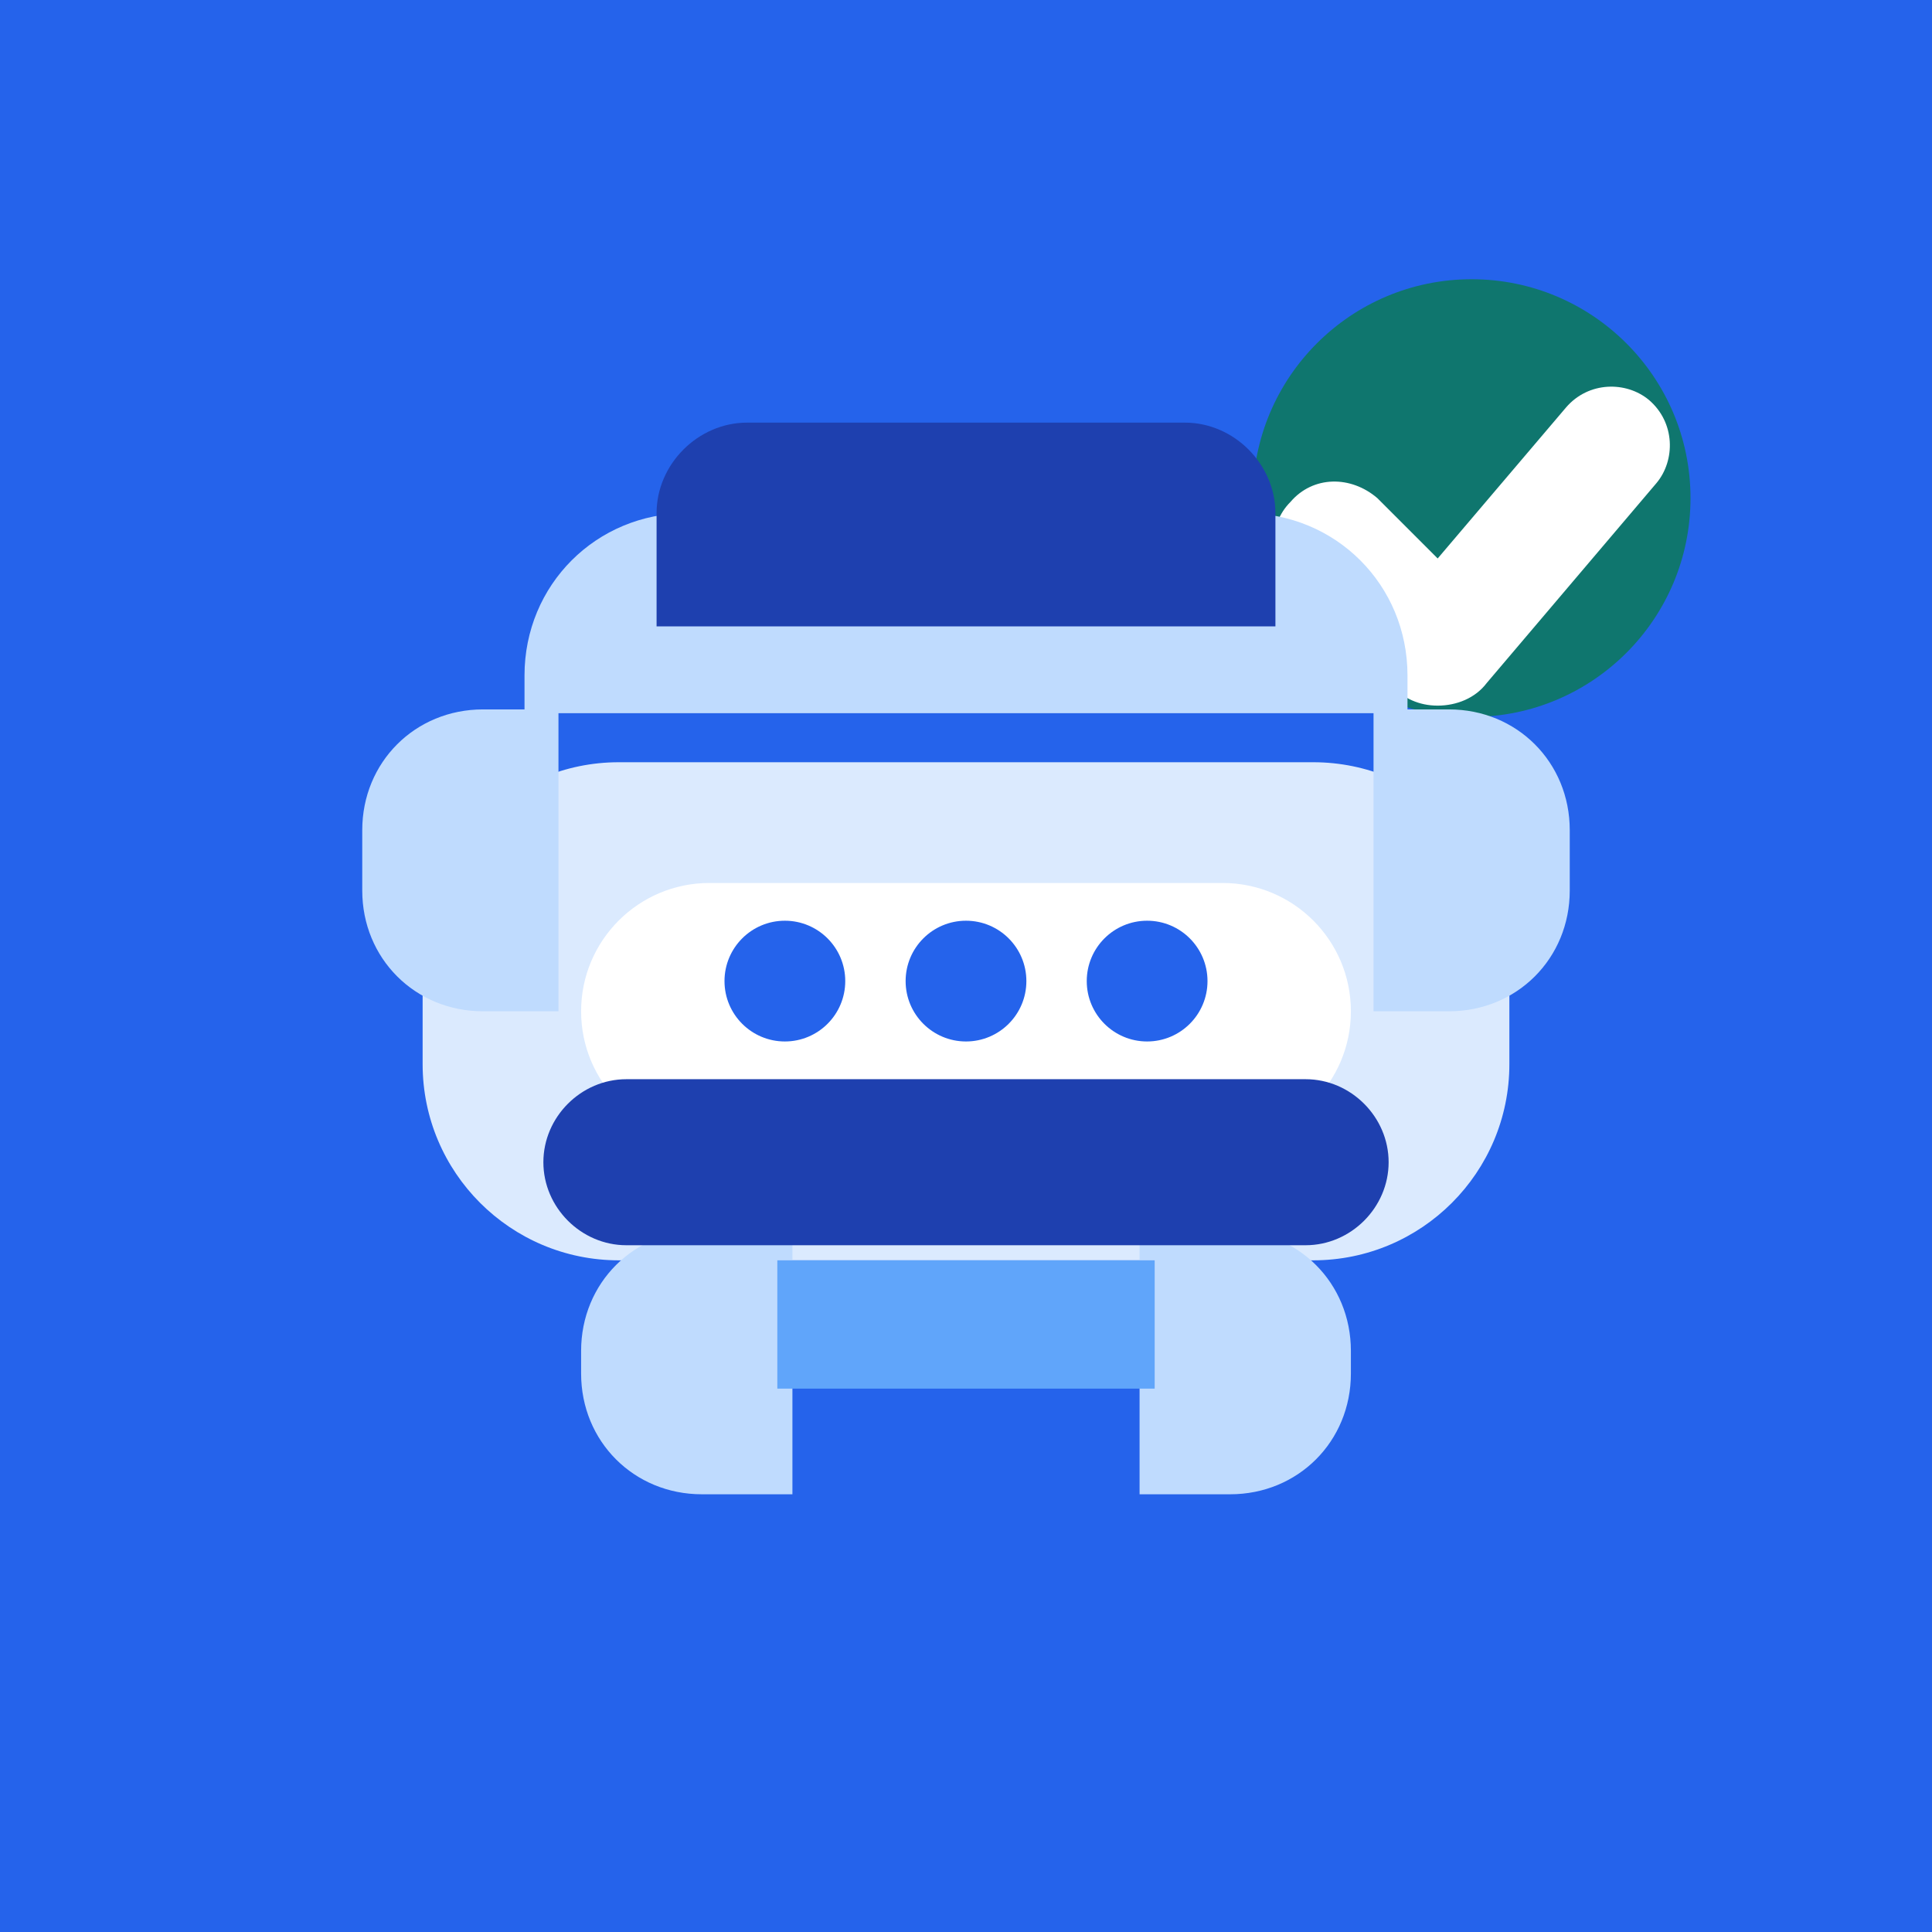
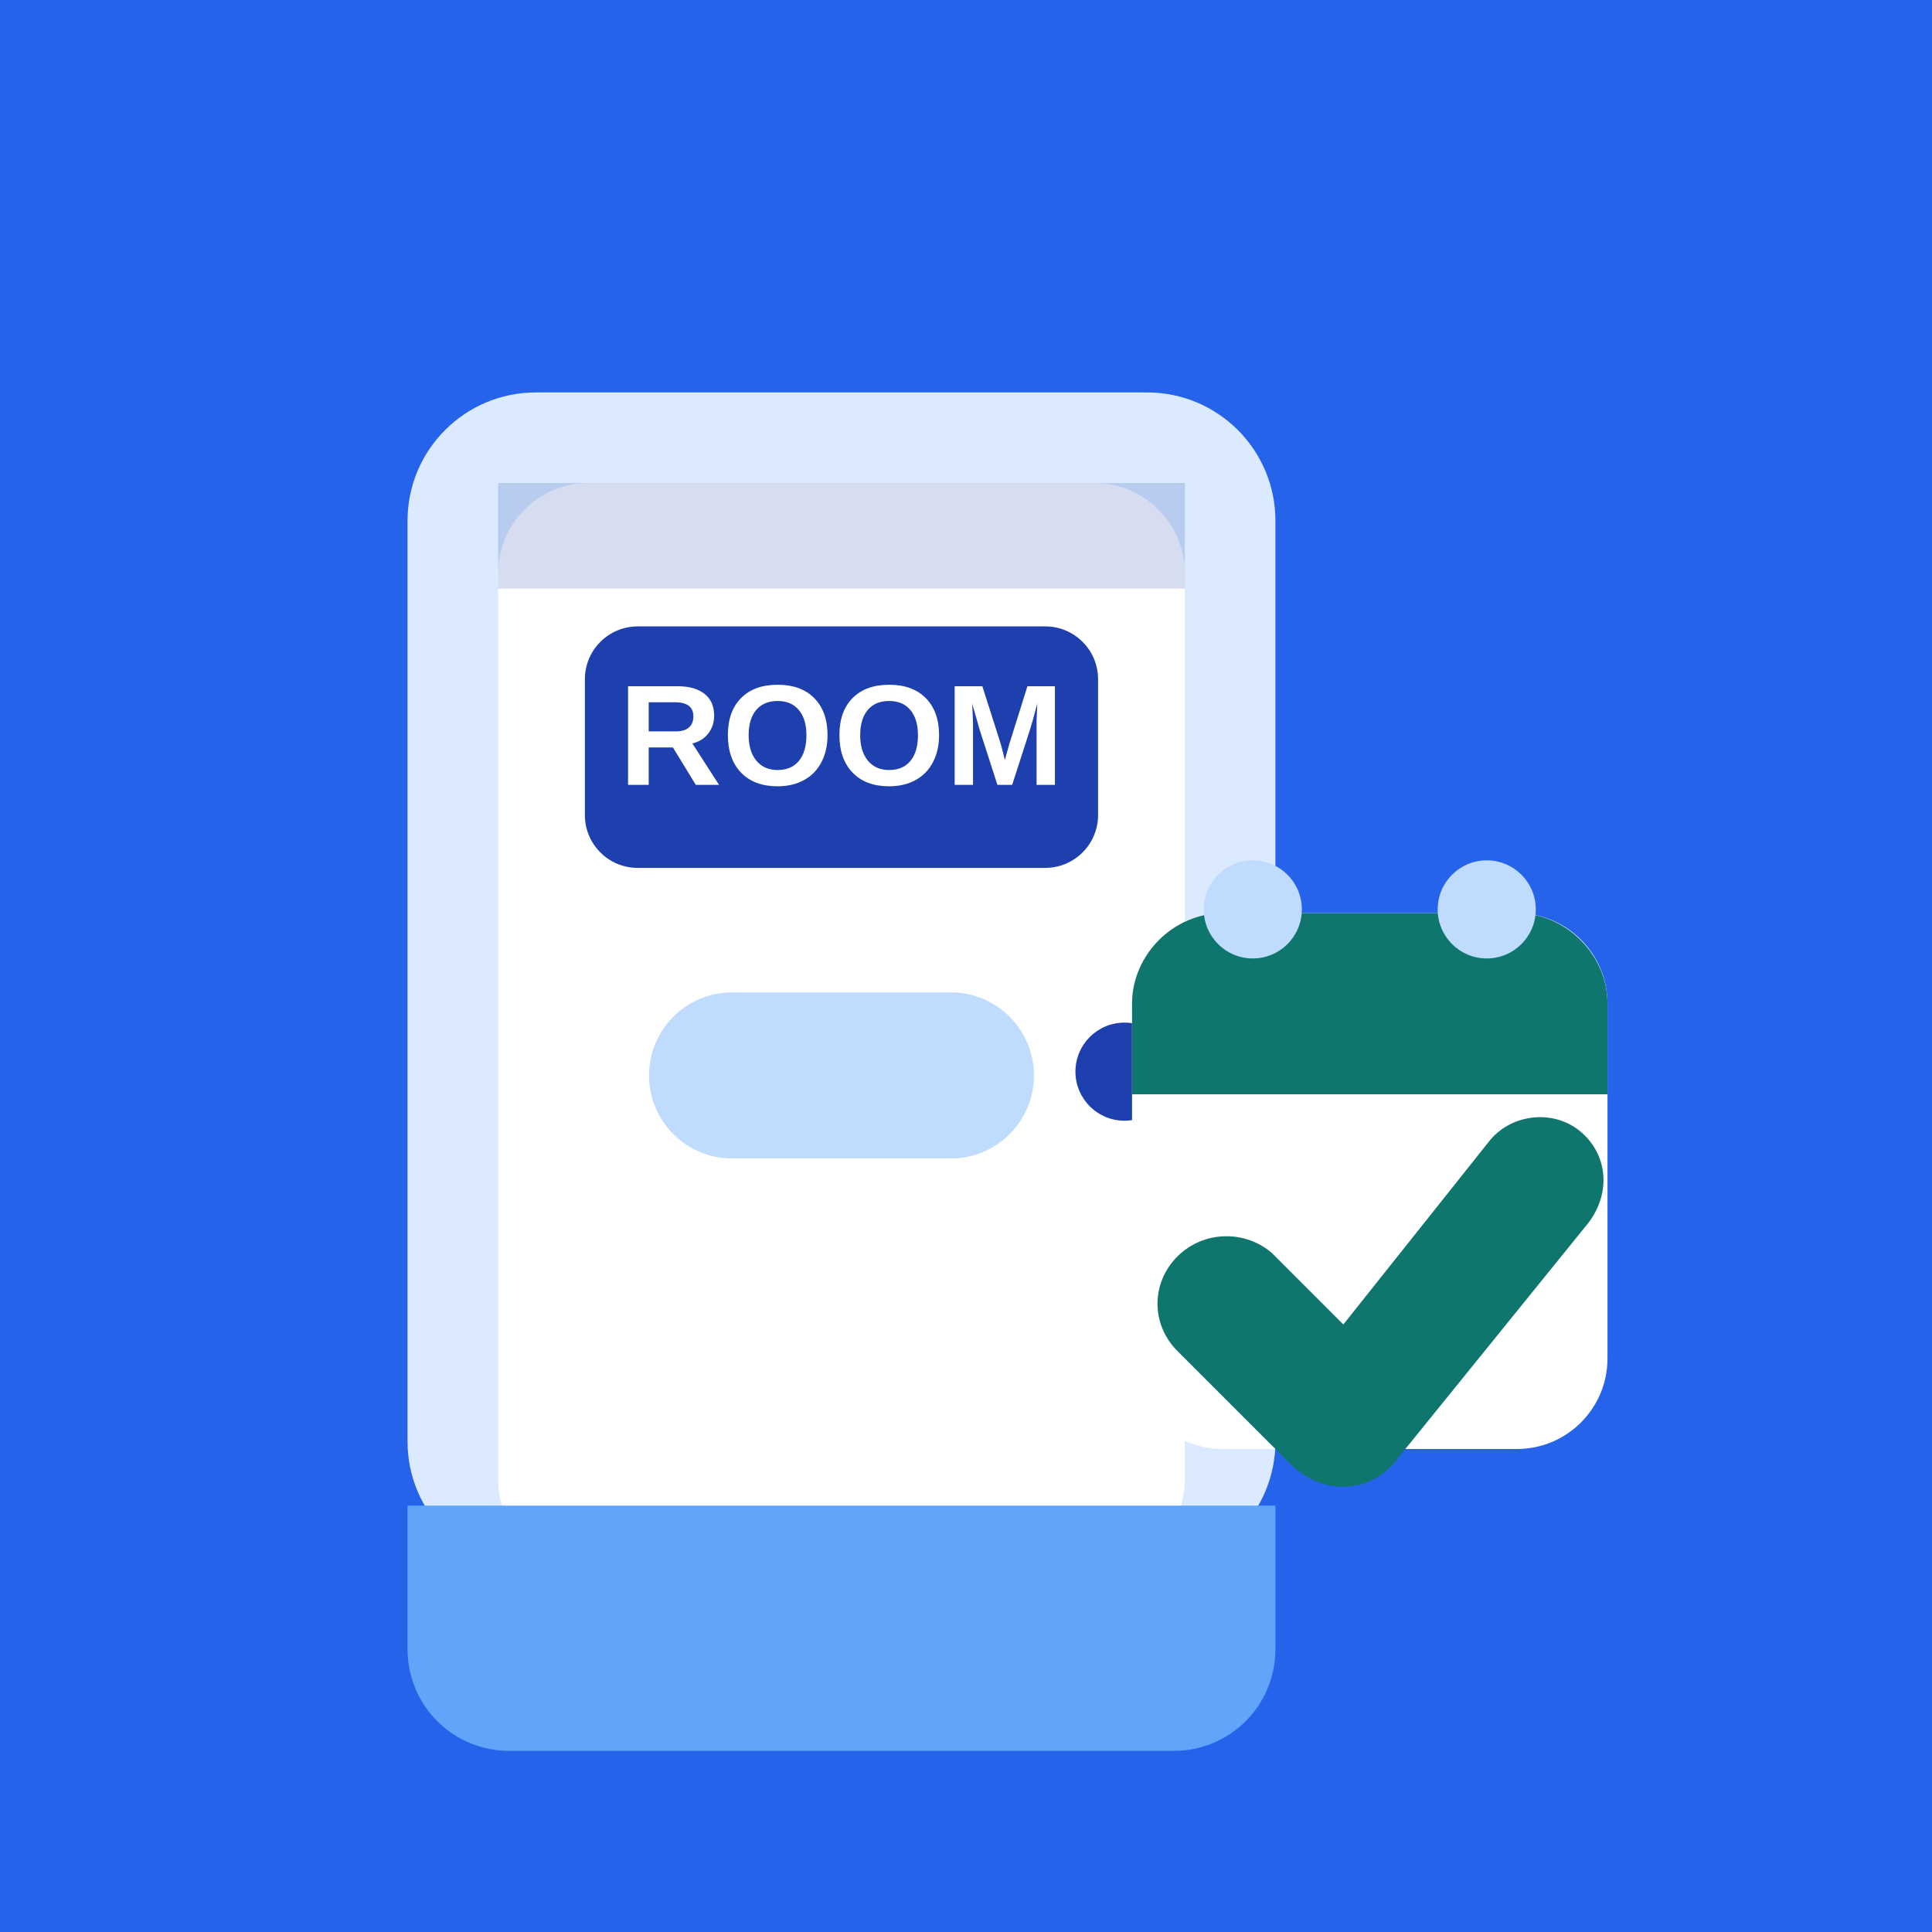
<svg xmlns="http://www.w3.org/2000/svg" viewBox="0 0 512 512" role="img" aria-labelledby="title desc">
  <rect width="512" height="512" fill="#2563eb" />
-   <circle cx="390" cy="132" r="58" fill="#0f766e" />
-   <path fill="#ffffff" d="m365 132 16 16 34-40c6-7 16-7 22-2 7 6 7 16 2 22l-45 53c-3 4-8 6-13 6s-9-2-12-5l-27-27c-6-6-6-16 0-22 6-7 16-7 23-1Z" />
-   <path fill="#bfdbfe" d="M139 179c0-24 19-43 43-43h148c24 0 43 19 43 43v10H139v-10Z" />
-   <rect x="112" y="202" width="288" height="132" rx="52" fill="#dbeafe" />
-   <rect x="154" y="234" width="204" height="68" rx="34" fill="#ffffff" />
-   <path fill="#1e40af" d="M198 112h116c13 0 24 11 24 24v30H174v-30c0-13 11-24 24-24Z" />
-   <path fill="#bfdbfe" d="M96 220c0-18 14-32 32-32h20v80h-20c-18 0-32-14-32-32v-16Zm268-32h20c18 0 32 14 32 32v16c0 18-14 32-32 32h-20v-80ZM154 358c0-18 14-32 32-32h24v70h-24c-18 0-32-14-32-32v-6Zm148-32h24c18 0 32 14 32 32v6c0 18-14 32-32 32h-24v-70Z" />
-   <path fill="#60a5fa" d="M206 334h100v34H206z" />
-   <path fill="#1e40af" d="M166 286h180c12 0 22 10 22 22s-10 22-22 22H166c-12 0-22-10-22-22s10-22 22-22Z" />
-   <circle cx="208" cy="260" r="16" fill="#2563eb" />
-   <circle cx="256" cy="260" r="16" fill="#2563eb" />
-   <circle cx="304" cy="260" r="16" fill="#2563eb" />
+   <rect x="108" y="104" width="230" height="312" rx="34" fill="#dbeafe" />
+   <rect x="132" y="128" width="182" height="288" rx="24" fill="#ffffff" />
+   <rect x="155" y="166" width="136" height="64" rx="14" fill="#1e40af" />
+   <text x="223" y="208" text-anchor="middle" font-family="Arial, Helvetica, sans-serif" font-size="38" font-weight="800" fill="#ffffff">ROOM</text>
+   <rect x="172" y="263" width="102" height="44" rx="22" fill="#bfdbfe" />
+   <circle cx="298" cy="284" r="13" fill="#1e40af" />
+   <path fill="#60a5fa" d="M108 399h230v38c0 15-12 27-27 27H135c-15 0-27-12-27-27v-38Z" />
+   <rect x="300" y="242" width="126" height="142" rx="24" fill="#ffffff" />
+   <path fill="#0f766e" d="M300 266c0-13 11-24 24-24h78c13 0 24 11 24 24v24H300v-24Z" />
+   <circle cx="332" cy="241" r="13" fill="#bfdbfe" />
+   <circle cx="394" cy="241" r="13" fill="#bfdbfe" />
+   <path fill="#0f766e" d="m337 332 19 19 39-49c6-7 17-8 24-2s8 16 2 24l-51 63c-3 4-8 7-14 7-5 0-10-2-14-6l-30-30c-7-7-7-18 0-25s18-7 25-1Z" />
+   <path fill="#1e40af" opacity=".18" d="M132 128h182v28H132z" />
</svg>
